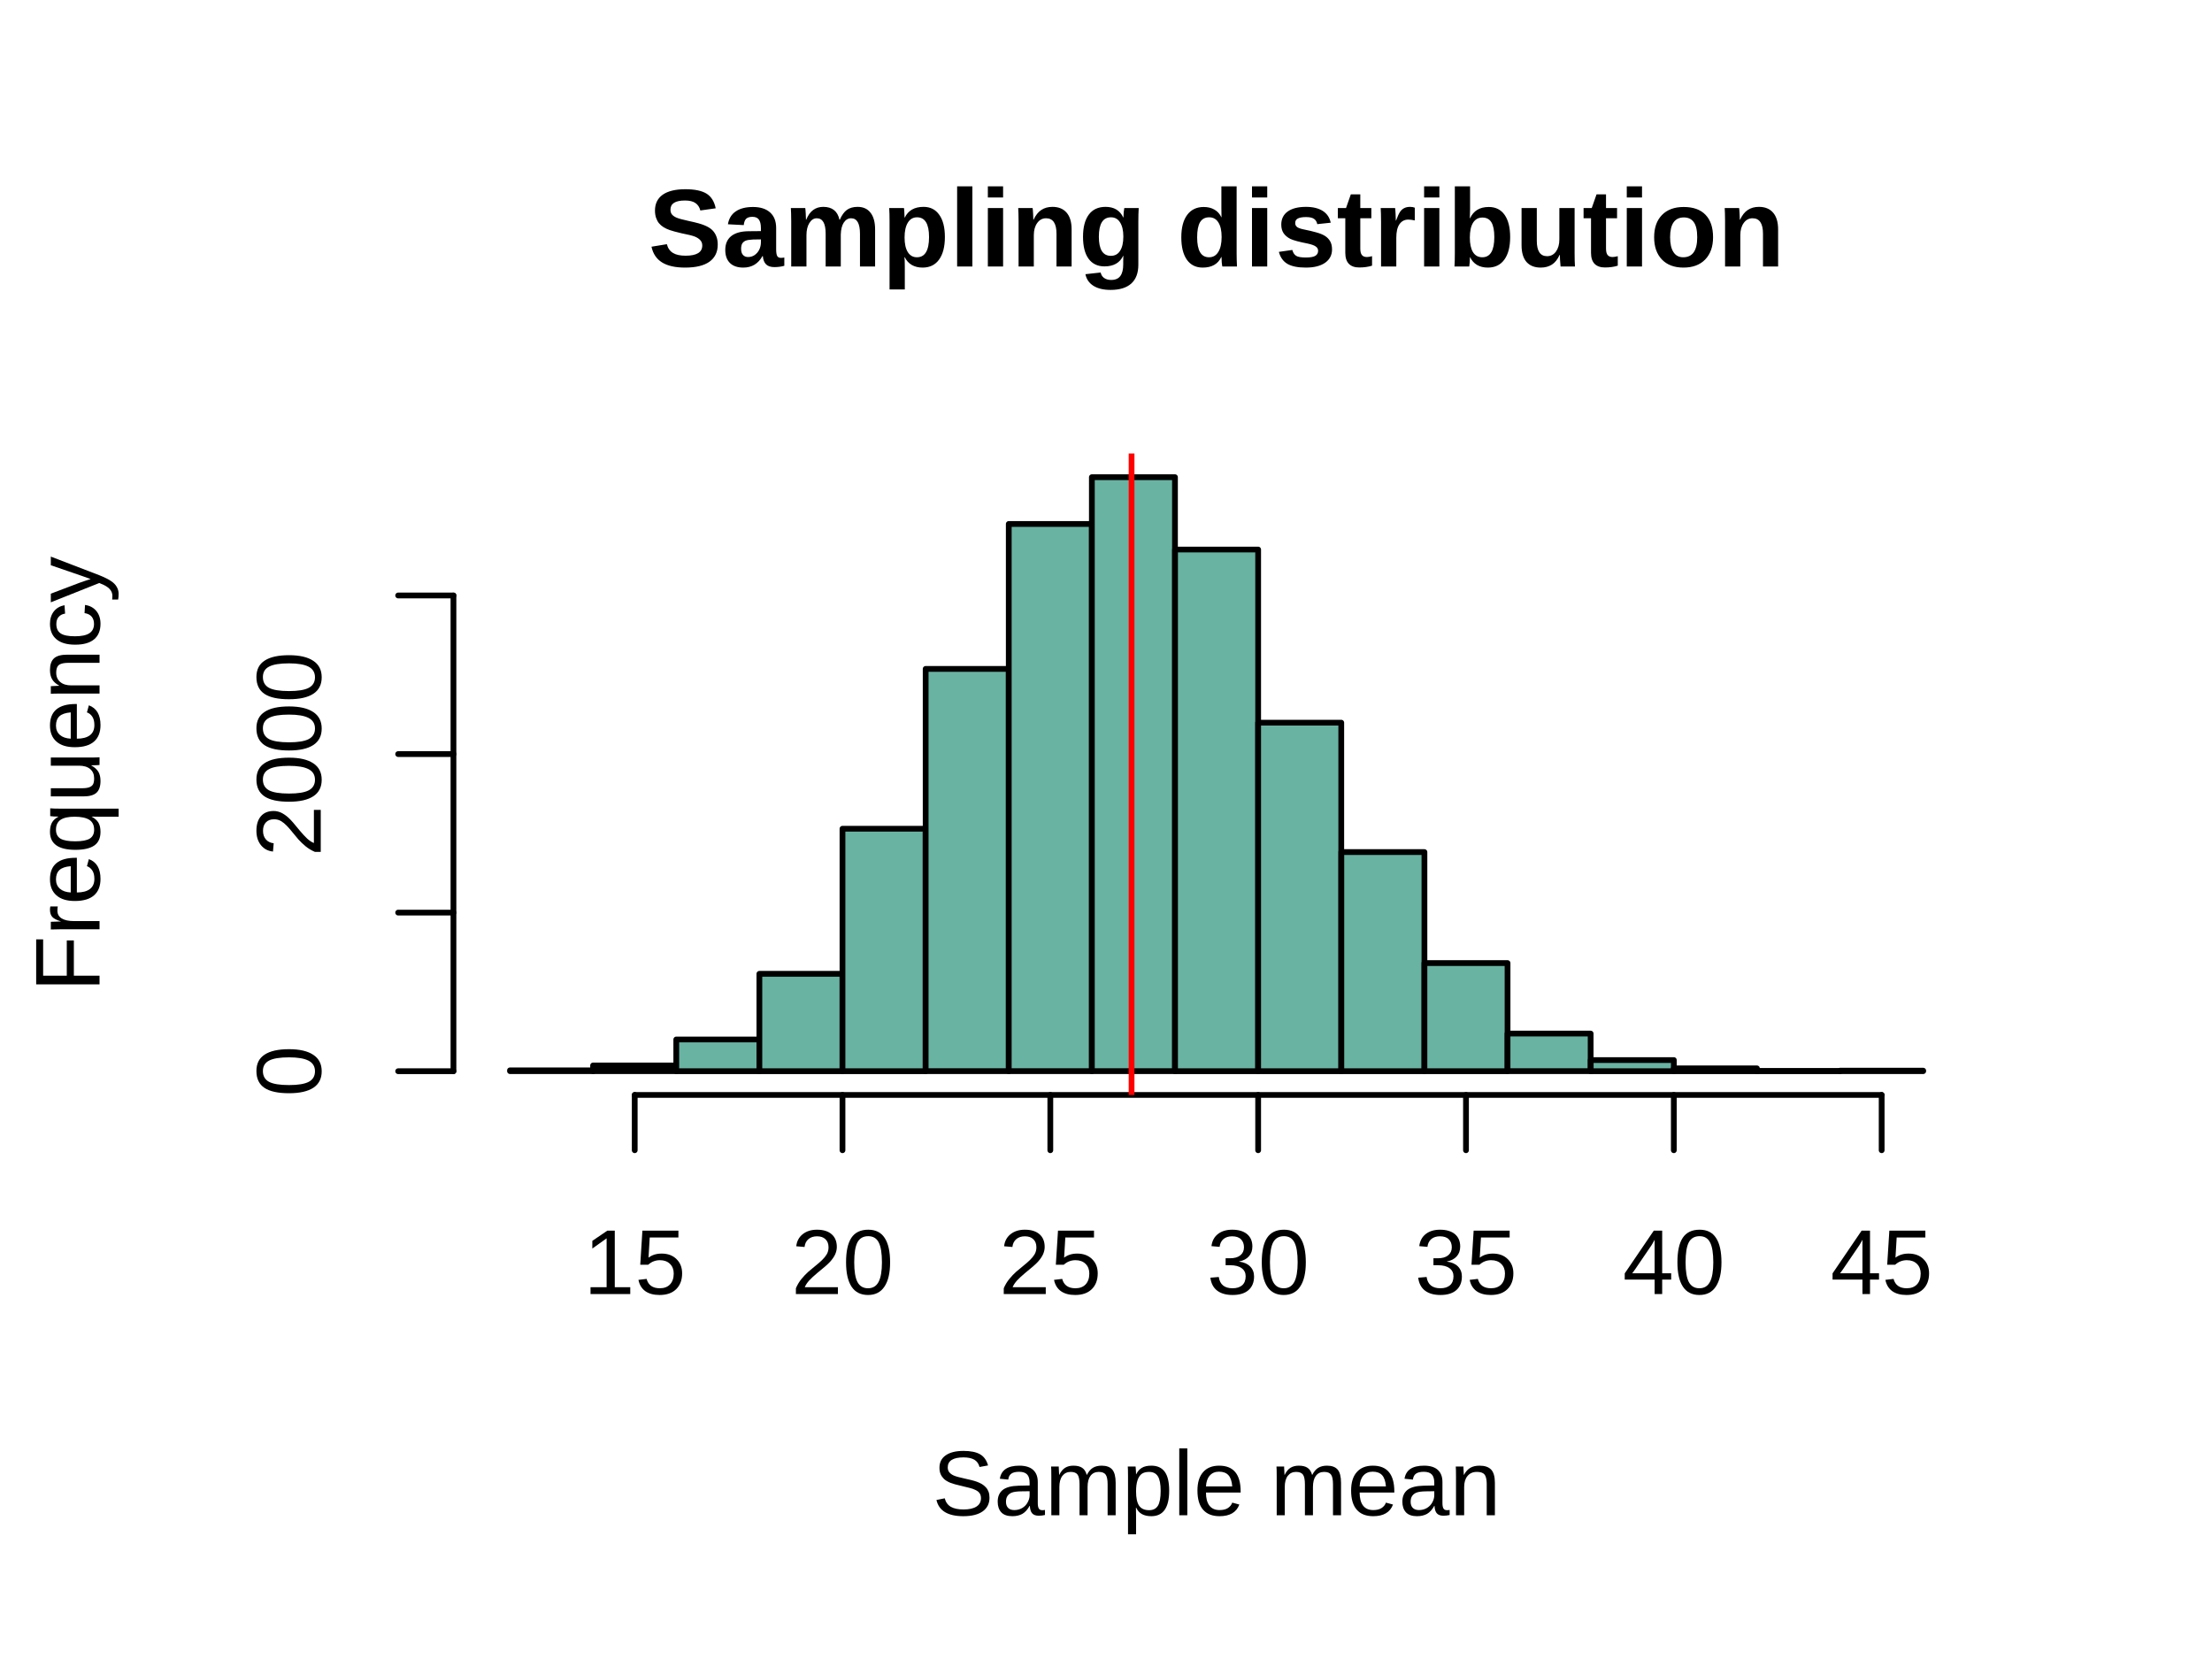
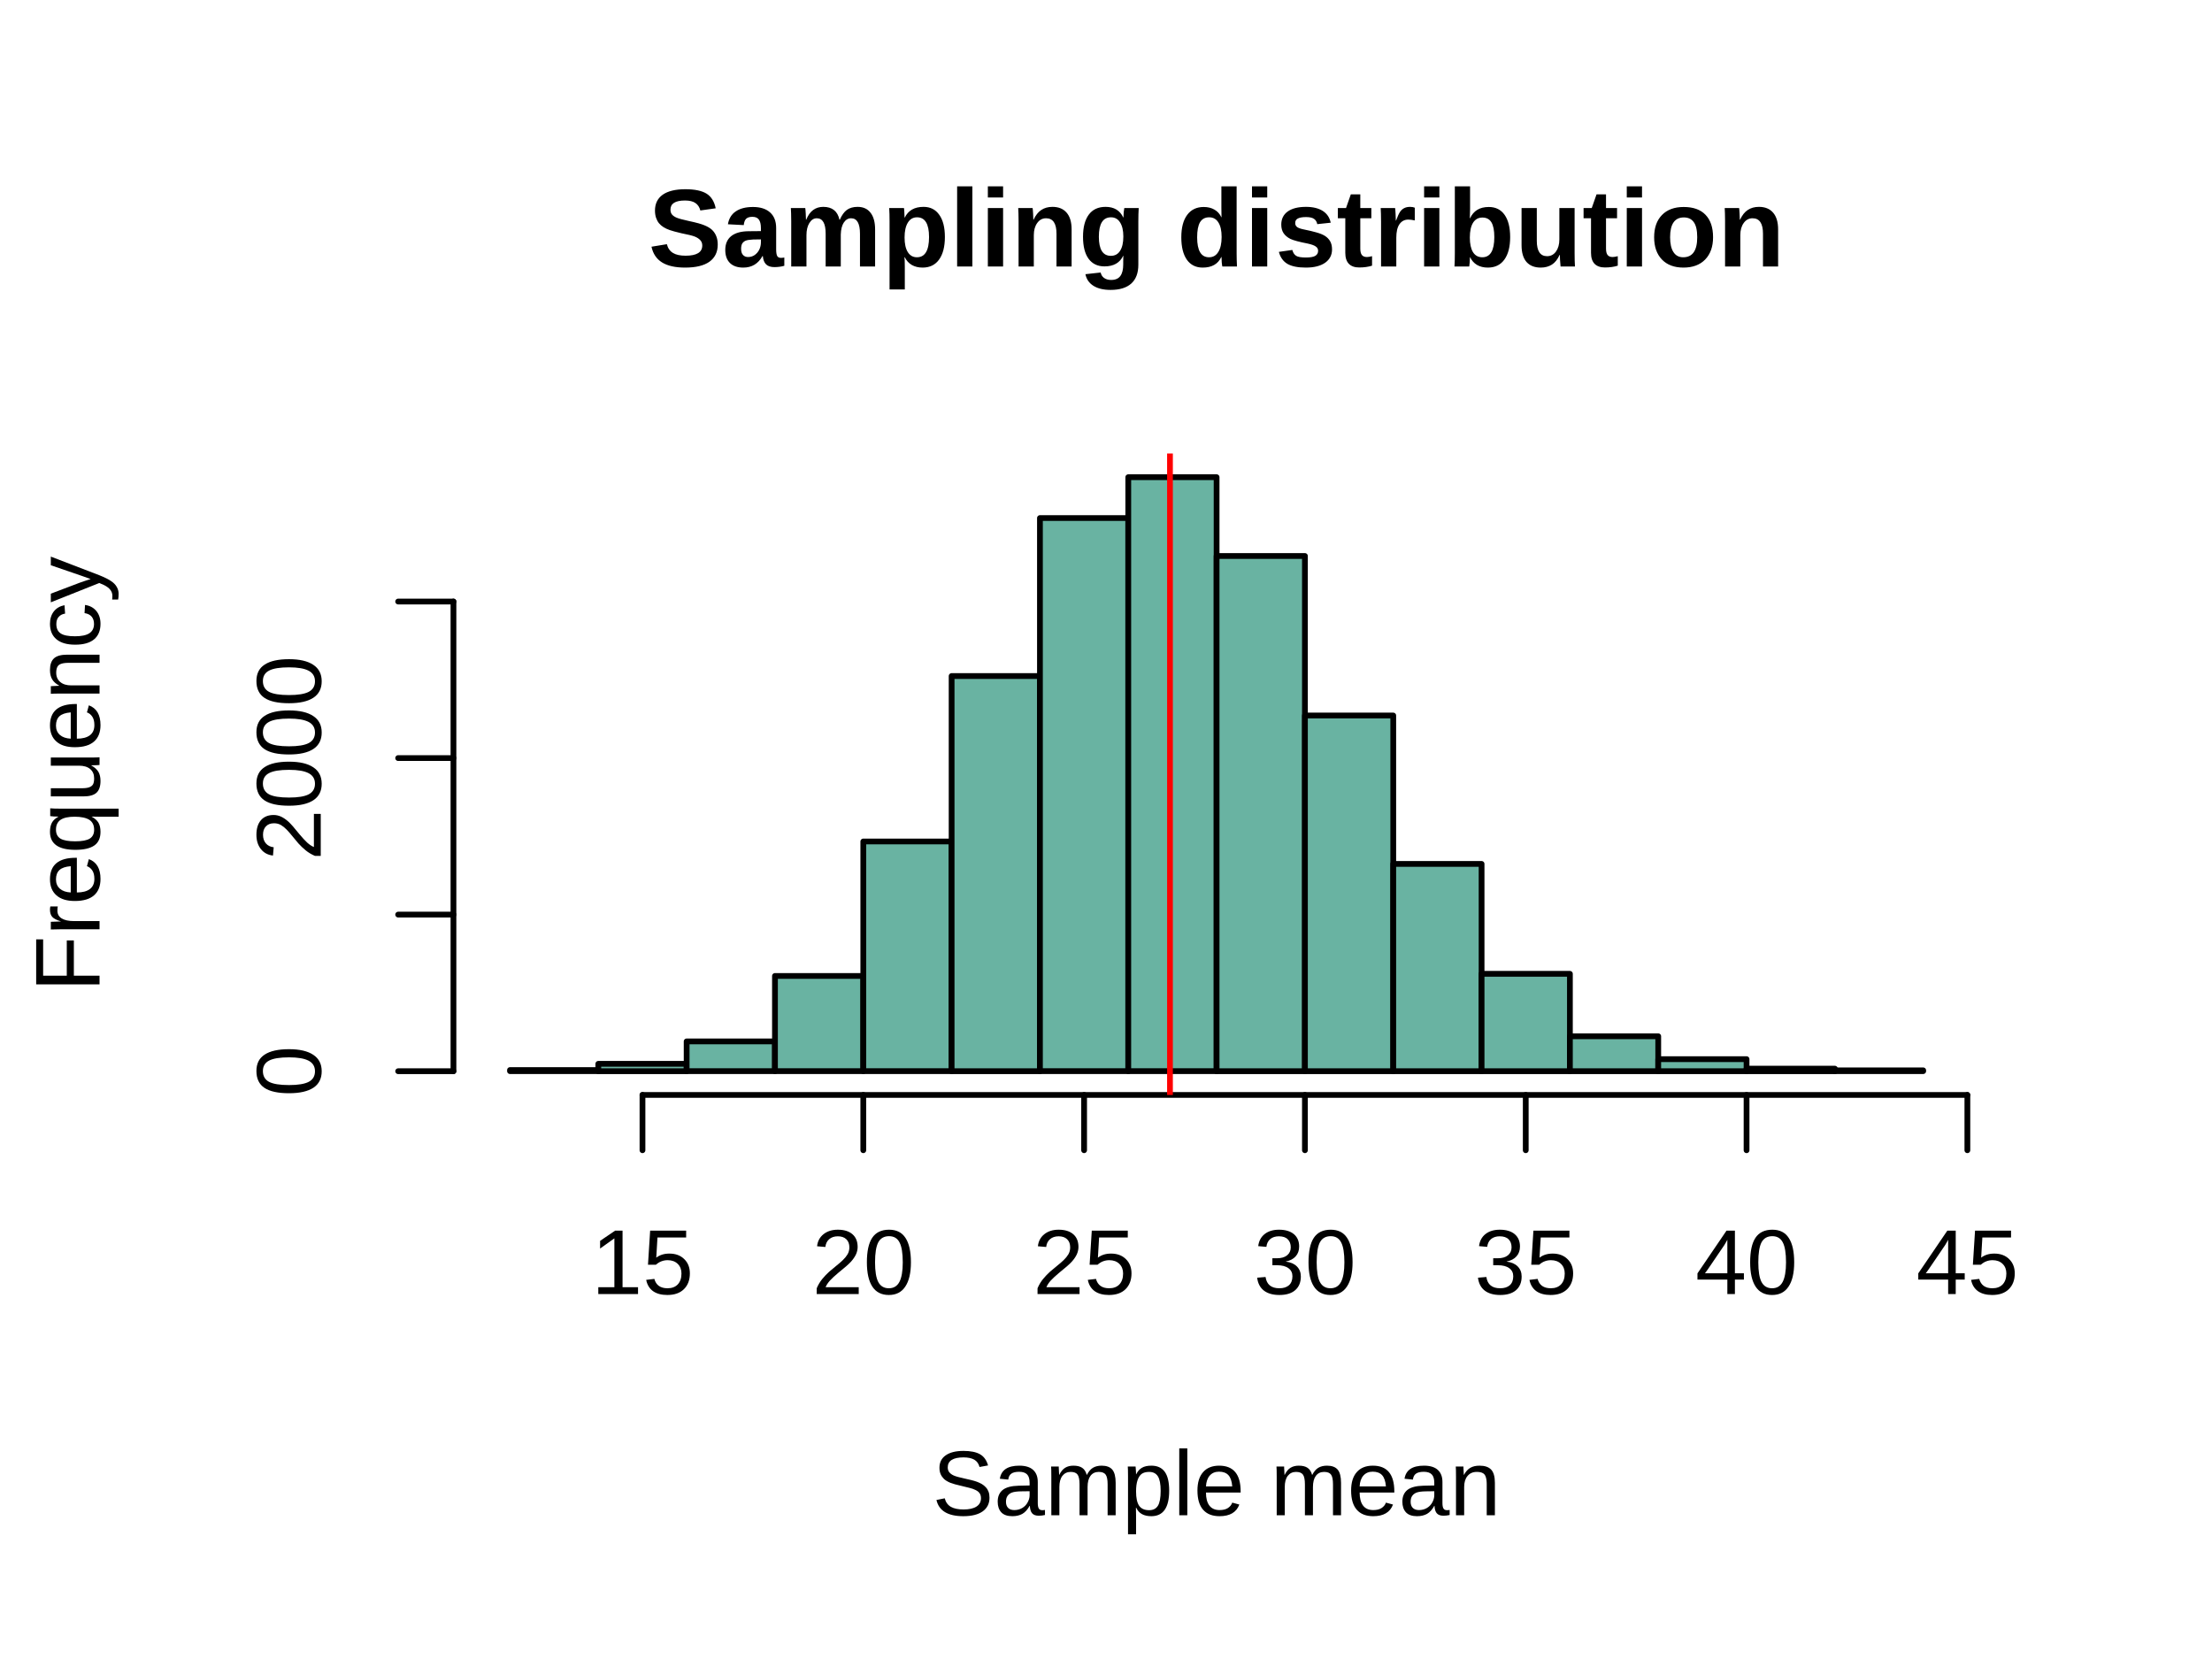
<svg xmlns="http://www.w3.org/2000/svg" class="svglite" width="288.00pt" height="216.00pt" viewBox="0 0 288.00 216.00">
  <defs>
    <style type="text/css">
    .svglite line, .svglite polyline, .svglite polygon, .svglite path, .svglite rect, .svglite circle {
      fill: none;
      stroke: #000000;
      stroke-linecap: round;
      stroke-linejoin: round;
      stroke-miterlimit: 10.00;
    }
    .svglite text {
      white-space: pre;
    }
  </style>
  </defs>
  <rect width="100%" height="100%" style="stroke: none; fill: #FFFFFF;" />
  <defs>
    <clipPath id="cpMC4wMHwyODguMDB8MC4wMHwyMTYuMDA=">
      <rect x="0.00" y="0.00" width="288.00" height="216.00" />
    </clipPath>
  </defs>
  <g clip-path="url(#cpMC4wMHwyODguMDB8MC4wMHwyMTYuMDA=)">
    <text x="158.40" y="34.70" text-anchor="middle" style="font-size: 14.40px; font-weight: bold; font-family: &quot;Arial&quot;;" textLength="147.90px" lengthAdjust="spacingAndGlyphs">Sampling distribution</text>
    <text x="158.40" y="197.28" text-anchor="middle" style="font-size: 12.00px; font-family: &quot;Arial&quot;;" textLength="74.04px" lengthAdjust="spacingAndGlyphs">Sample mean</text>
    <text transform="translate(12.96,100.80) rotate(-90)" text-anchor="middle" style="font-size: 12.00px; font-family: &quot;Arial&quot;;" textLength="56.69px" lengthAdjust="spacingAndGlyphs">Frequency</text>
-     <line x1="82.64" y1="142.56" x2="244.99" y2="142.56" style="stroke-width: 0.75;" />
-     <line x1="82.64" y1="142.56" x2="82.64" y2="149.76" style="stroke-width: 0.75;" />
-     <line x1="109.69" y1="142.56" x2="109.69" y2="149.76" style="stroke-width: 0.75;" />
-     <line x1="136.75" y1="142.56" x2="136.75" y2="149.76" style="stroke-width: 0.75;" />
-     <line x1="163.81" y1="142.56" x2="163.81" y2="149.76" style="stroke-width: 0.75;" />
-     <line x1="190.87" y1="142.56" x2="190.87" y2="149.76" style="stroke-width: 0.75;" />
-     <line x1="217.93" y1="142.56" x2="217.93" y2="149.76" style="stroke-width: 0.75;" />
-     <line x1="244.99" y1="142.56" x2="244.99" y2="149.76" style="stroke-width: 0.75;" />
-     <text x="82.64" y="168.48" text-anchor="middle" style="font-size: 12.00px; font-family: &quot;Arial&quot;;" textLength="13.35px" lengthAdjust="spacingAndGlyphs">15</text>
-     <text x="109.69" y="168.48" text-anchor="middle" style="font-size: 12.00px; font-family: &quot;Arial&quot;;" textLength="13.35px" lengthAdjust="spacingAndGlyphs">20</text>
-     <text x="136.75" y="168.48" text-anchor="middle" style="font-size: 12.00px; font-family: &quot;Arial&quot;;" textLength="13.35px" lengthAdjust="spacingAndGlyphs">25</text>
-     <text x="163.81" y="168.48" text-anchor="middle" style="font-size: 12.00px; font-family: &quot;Arial&quot;;" textLength="13.35px" lengthAdjust="spacingAndGlyphs">30</text>
-     <text x="190.87" y="168.48" text-anchor="middle" style="font-size: 12.00px; font-family: &quot;Arial&quot;;" textLength="13.35px" lengthAdjust="spacingAndGlyphs">35</text>
-     <text x="217.93" y="168.48" text-anchor="middle" style="font-size: 12.00px; font-family: &quot;Arial&quot;;" textLength="13.35px" lengthAdjust="spacingAndGlyphs">40</text>
-     <text x="244.99" y="168.48" text-anchor="middle" style="font-size: 12.00px; font-family: &quot;Arial&quot;;" textLength="13.35px" lengthAdjust="spacingAndGlyphs">45</text>
-     <line x1="59.04" y1="139.47" x2="59.04" y2="77.53" style="stroke-width: 0.75;" />
+     <line x1="83.65" y1="142.56" x2="256.15" y2="142.56" style="stroke-width: 0.75;" />
+     <line x1="83.65" y1="142.56" x2="83.65" y2="149.76" style="stroke-width: 0.75;" />
+     <line x1="112.40" y1="142.56" x2="112.40" y2="149.76" style="stroke-width: 0.75;" />
+     <line x1="141.15" y1="142.56" x2="141.15" y2="149.76" style="stroke-width: 0.75;" />
+     <line x1="169.90" y1="142.56" x2="169.90" y2="149.76" style="stroke-width: 0.75;" />
+     <line x1="198.65" y1="142.56" x2="198.65" y2="149.76" style="stroke-width: 0.75;" />
+     <line x1="227.40" y1="142.56" x2="227.40" y2="149.76" style="stroke-width: 0.75;" />
+     <line x1="256.15" y1="142.56" x2="256.15" y2="149.76" style="stroke-width: 0.75;" />
+     <text x="83.65" y="168.48" text-anchor="middle" style="font-size: 12.00px; font-family: &quot;Arial&quot;;" textLength="13.35px" lengthAdjust="spacingAndGlyphs">15</text>
+     <text x="112.40" y="168.48" text-anchor="middle" style="font-size: 12.00px; font-family: &quot;Arial&quot;;" textLength="13.35px" lengthAdjust="spacingAndGlyphs">20</text>
+     <text x="141.15" y="168.48" text-anchor="middle" style="font-size: 12.00px; font-family: &quot;Arial&quot;;" textLength="13.35px" lengthAdjust="spacingAndGlyphs">25</text>
+     <text x="169.90" y="168.48" text-anchor="middle" style="font-size: 12.00px; font-family: &quot;Arial&quot;;" textLength="13.35px" lengthAdjust="spacingAndGlyphs">30</text>
+     <text x="198.65" y="168.48" text-anchor="middle" style="font-size: 12.00px; font-family: &quot;Arial&quot;;" textLength="13.35px" lengthAdjust="spacingAndGlyphs">35</text>
+     <text x="227.40" y="168.48" text-anchor="middle" style="font-size: 12.00px; font-family: &quot;Arial&quot;;" textLength="13.35px" lengthAdjust="spacingAndGlyphs">40</text>
+     <text x="256.15" y="168.48" text-anchor="middle" style="font-size: 12.00px; font-family: &quot;Arial&quot;;" textLength="13.35px" lengthAdjust="spacingAndGlyphs">45</text>
+     <line x1="59.04" y1="139.47" x2="59.04" y2="78.32" style="stroke-width: 0.75;" />
    <line x1="59.04" y1="139.47" x2="51.84" y2="139.47" style="stroke-width: 0.75;" />
-     <line x1="59.04" y1="118.82" x2="51.84" y2="118.82" style="stroke-width: 0.75;" />
-     <line x1="59.04" y1="98.18" x2="51.84" y2="98.18" style="stroke-width: 0.75;" />
-     <line x1="59.04" y1="77.53" x2="51.84" y2="77.53" style="stroke-width: 0.75;" />
+     <line x1="59.04" y1="119.08" x2="51.84" y2="119.08" style="stroke-width: 0.75;" />
+     <line x1="59.04" y1="98.70" x2="51.84" y2="98.70" style="stroke-width: 0.75;" />
+     <line x1="59.04" y1="78.32" x2="51.84" y2="78.32" style="stroke-width: 0.75;" />
    <text transform="translate(41.76,139.47) rotate(-90)" text-anchor="middle" style="font-size: 12.00px; font-family: &quot;Arial&quot;;" textLength="6.67px" lengthAdjust="spacingAndGlyphs">0</text>
-     <text transform="translate(41.76,98.18) rotate(-90)" text-anchor="middle" style="font-size: 12.00px; font-family: &quot;Arial&quot;;" textLength="26.70px" lengthAdjust="spacingAndGlyphs">2000</text>
+     <text transform="translate(41.76,98.70) rotate(-90)" text-anchor="middle" style="font-size: 12.00px; font-family: &quot;Arial&quot;;" textLength="26.70px" lengthAdjust="spacingAndGlyphs">2000</text>
  </g>
  <defs>
    <clipPath id="cpNTkuMDR8MjU3Ljc2fDU5LjA0fDE0Mi41Ng==">
      <rect x="59.04" y="59.04" width="198.72" height="83.52" />
    </clipPath>
  </defs>
  <g clip-path="url(#cpNTkuMDR8MjU3Ljc2fDU5LjA0fDE0Mi41Ng==)">
-     <rect x="66.40" y="139.36" width="10.82" height="0.10" style="stroke-width: 0.75; fill: #69B3A2;" />
-     <rect x="77.22" y="138.72" width="10.82" height="0.74" style="stroke-width: 0.75; fill: #69B3A2;" />
-     <rect x="88.05" y="135.34" width="10.82" height="4.13" style="stroke-width: 0.75; fill: #69B3A2;" />
-     <rect x="98.87" y="126.79" width="10.82" height="12.68" style="stroke-width: 0.75; fill: #69B3A2;" />
-     <rect x="109.69" y="107.90" width="10.82" height="31.57" style="stroke-width: 0.75; fill: #69B3A2;" />
-     <rect x="120.52" y="87.09" width="10.82" height="52.37" style="stroke-width: 0.75; fill: #69B3A2;" />
-     <rect x="131.34" y="68.22" width="10.82" height="71.24" style="stroke-width: 0.75; fill: #69B3A2;" />
-     <rect x="142.16" y="62.13" width="10.82" height="77.33" style="stroke-width: 0.75; fill: #69B3A2;" />
-     <rect x="152.99" y="71.55" width="10.82" height="67.92" style="stroke-width: 0.75; fill: #69B3A2;" />
-     <rect x="163.81" y="94.09" width="10.82" height="45.38" style="stroke-width: 0.75; fill: #69B3A2;" />
-     <rect x="174.64" y="110.94" width="10.82" height="28.53" style="stroke-width: 0.75; fill: #69B3A2;" />
-     <rect x="185.46" y="125.39" width="10.82" height="14.08" style="stroke-width: 0.75; fill: #69B3A2;" />
-     <rect x="196.28" y="134.57" width="10.82" height="4.89" style="stroke-width: 0.75; fill: #69B3A2;" />
-     <rect x="207.11" y="138.02" width="10.82" height="1.45" style="stroke-width: 0.75; fill: #69B3A2;" />
-     <rect x="217.93" y="139.10" width="10.82" height="0.37" style="stroke-width: 0.75; fill: #69B3A2;" />
-     <rect x="228.75" y="139.43" width="10.82" height="0.041" style="stroke-width: 0.75; fill: #69B3A2;" />
-     <rect x="239.58" y="139.40" width="10.82" height="0.062" style="stroke-width: 0.75; fill: #69B3A2;" />
-     <line x1="147.33" y1="142.56" x2="147.33" y2="59.04" style="stroke-width: 0.75; stroke: #FF0000;" />
+     <rect x="66.40" y="139.32" width="11.50" height="0.14" style="stroke-width: 0.75; fill: #69B3A2;" />
+     <rect x="77.90" y="138.51" width="11.50" height="0.96" style="stroke-width: 0.75; fill: #69B3A2;" />
+     <rect x="89.40" y="135.59" width="11.50" height="3.87" style="stroke-width: 0.75; fill: #69B3A2;" />
+     <rect x="100.90" y="127.07" width="11.50" height="12.39" style="stroke-width: 0.75; fill: #69B3A2;" />
+     <rect x="112.40" y="109.56" width="11.50" height="29.90" style="stroke-width: 0.75; fill: #69B3A2;" />
+     <rect x="123.90" y="88.02" width="11.50" height="51.45" style="stroke-width: 0.75; fill: #69B3A2;" />
+     <rect x="135.40" y="67.45" width="11.50" height="72.01" style="stroke-width: 0.75; fill: #69B3A2;" />
+     <rect x="146.90" y="62.13" width="11.50" height="77.33" style="stroke-width: 0.75; fill: #69B3A2;" />
+     <rect x="158.40" y="72.39" width="11.50" height="67.08" style="stroke-width: 0.75; fill: #69B3A2;" />
+     <rect x="169.90" y="93.16" width="11.50" height="46.31" style="stroke-width: 0.75; fill: #69B3A2;" />
+     <rect x="181.40" y="112.48" width="11.50" height="26.99" style="stroke-width: 0.75; fill: #69B3A2;" />
+     <rect x="192.90" y="126.79" width="11.50" height="12.68" style="stroke-width: 0.75; fill: #69B3A2;" />
+     <rect x="204.40" y="134.92" width="11.50" height="4.55" style="stroke-width: 0.75; fill: #69B3A2;" />
+     <rect x="215.90" y="137.90" width="11.50" height="1.57" style="stroke-width: 0.75; fill: #69B3A2;" />
+     <rect x="227.40" y="139.14" width="11.50" height="0.33" style="stroke-width: 0.75; fill: #69B3A2;" />
+     <rect x="238.90" y="139.36" width="11.50" height="0.10" style="stroke-width: 0.75; fill: #69B3A2;" />
+     <line x1="152.33" y1="142.56" x2="152.33" y2="59.04" style="stroke-width: 0.75; stroke: #FF0000;" />
  </g>
</svg>
